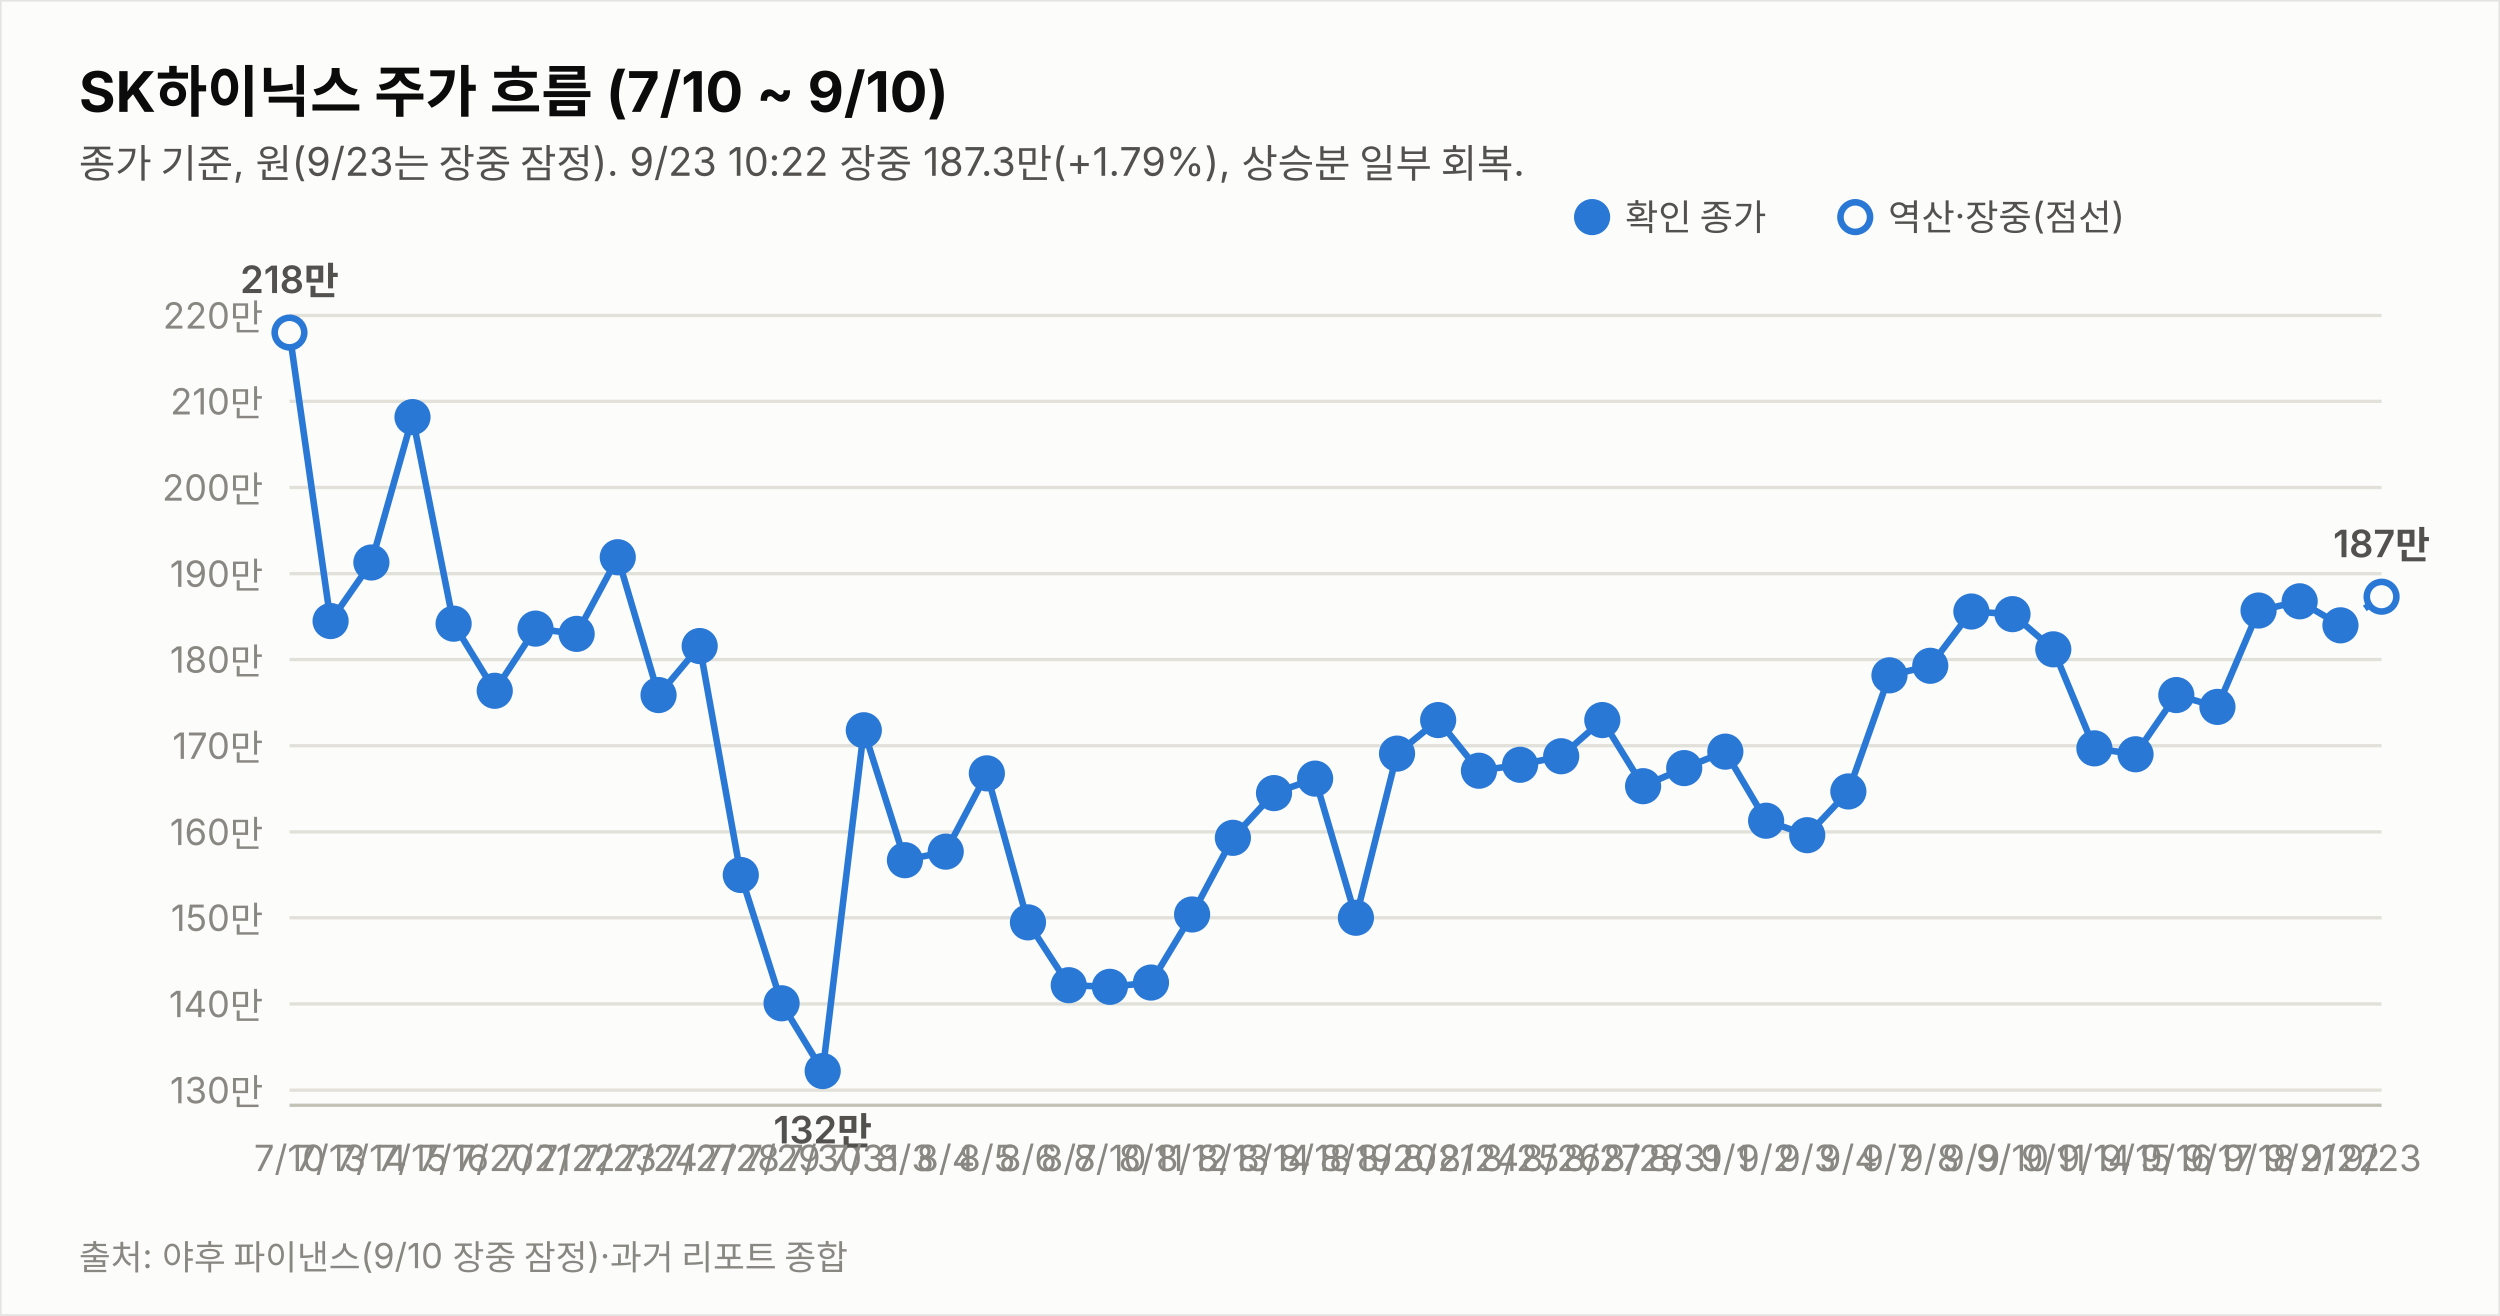
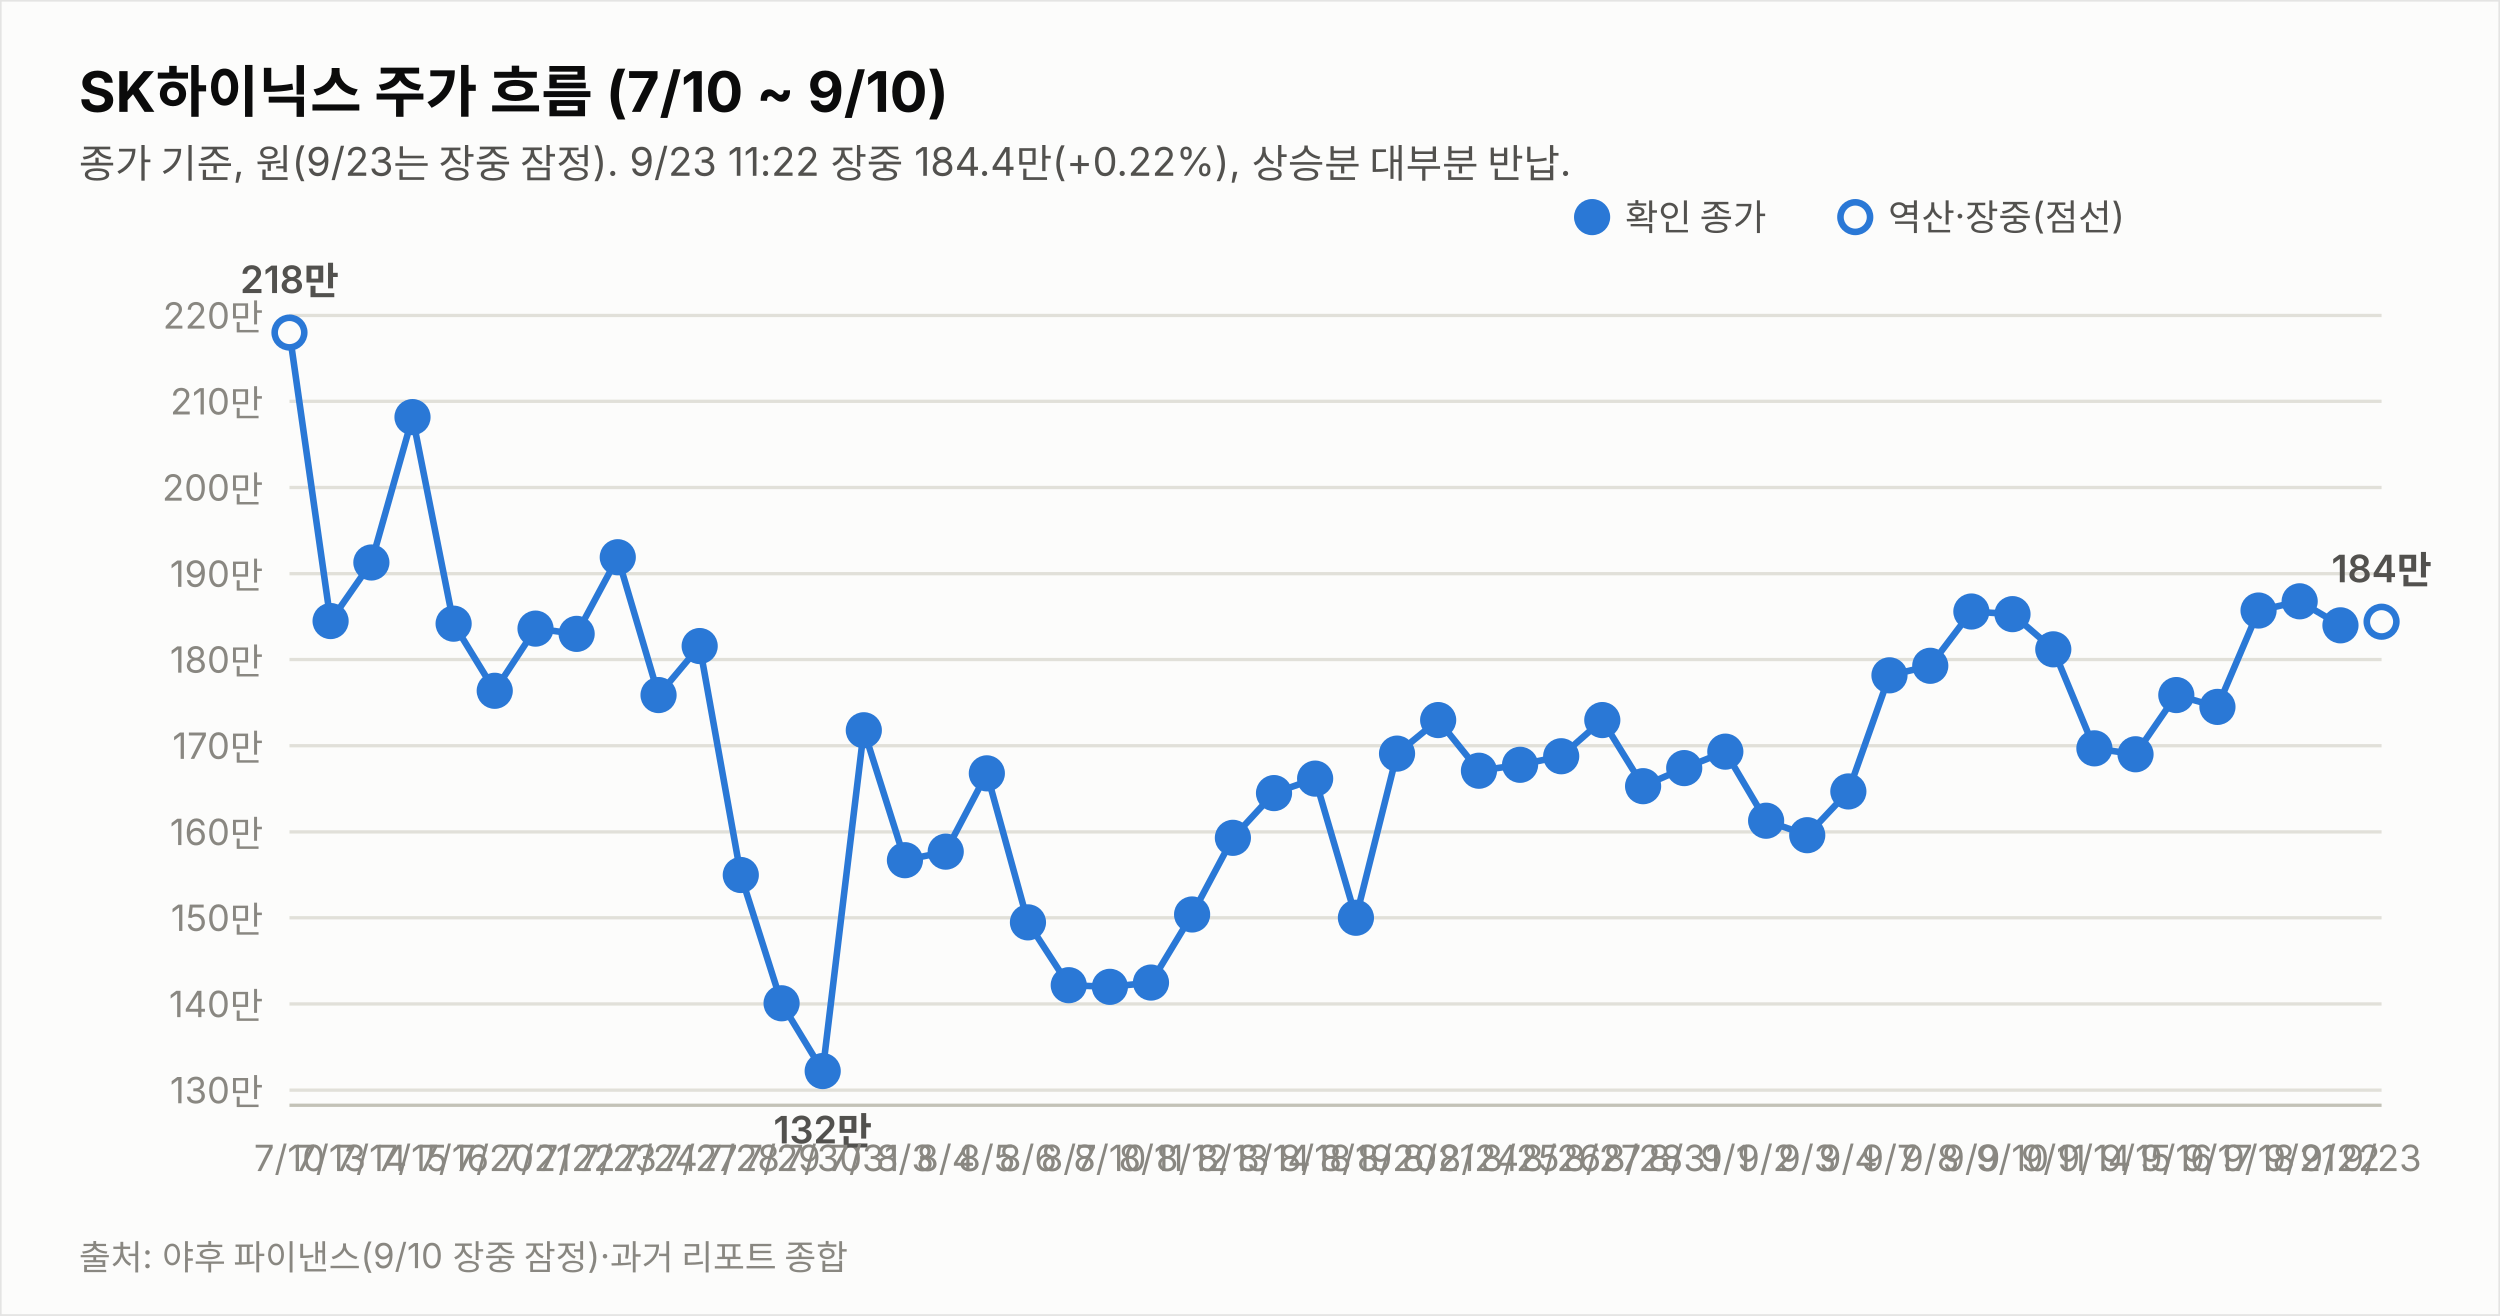
<svg xmlns="http://www.w3.org/2000/svg" width="760" height="400" viewBox="0 0 760 400" font-family="system-ui,-apple-system,&quot;Segoe UI&quot;,&quot;Malgun Gothic&quot;,&quot;Apple SD Gothic Neo&quot;,sans-serif">
  <rect width="760" height="400" fill="#fcfcfb" stroke="rgba(11,11,11,0.10)" />
  <text x="24" y="34" font-size="17" font-weight="700" fill="#0b0b0b">SK하이닉스 주가 흐름 (7/10 ~ 9/10)</text>
-   <text x="24" y="54" font-size="12" fill="#52514e">종가 기준, 원(9/23는 장중 잠정). 9/23 10:22 장중 187.3만(+1.79%), 상승분 일부 회복.</text>
+   <text x="24" y="54" font-size="12" fill="#52514e">종가 기준, 원(9/23는 장중 잠정). 9/23 11:22 장중 184.4만(+0.22%), 상승분 대부분 반납.</text>
  <line x1="88" y1="331.4" x2="724" y2="331.4" stroke="#e1e0d9" stroke-width="1" />
  <text x="80" y="335.4" font-size="11" fill="#898781" text-anchor="end" style="font-variant-numeric:tabular-nums">130만</text>
  <line x1="88" y1="305.2" x2="724" y2="305.2" stroke="#e1e0d9" stroke-width="1" />
  <text x="80" y="309.2" font-size="11" fill="#898781" text-anchor="end" style="font-variant-numeric:tabular-nums">140만</text>
  <line x1="88" y1="279.0" x2="724" y2="279.0" stroke="#e1e0d9" stroke-width="1" />
  <text x="80" y="283.0" font-size="11" fill="#898781" text-anchor="end" style="font-variant-numeric:tabular-nums">150만</text>
  <line x1="88" y1="252.9" x2="724" y2="252.9" stroke="#e1e0d9" stroke-width="1" />
  <text x="80" y="256.9" font-size="11" fill="#898781" text-anchor="end" style="font-variant-numeric:tabular-nums">160만</text>
  <line x1="88" y1="226.7" x2="724" y2="226.7" stroke="#e1e0d9" stroke-width="1" />
  <text x="80" y="230.7" font-size="11" fill="#898781" text-anchor="end" style="font-variant-numeric:tabular-nums">170만</text>
  <line x1="88" y1="200.5" x2="724" y2="200.5" stroke="#e1e0d9" stroke-width="1" />
  <text x="80" y="204.5" font-size="11" fill="#898781" text-anchor="end" style="font-variant-numeric:tabular-nums">180만</text>
  <line x1="88" y1="174.4" x2="724" y2="174.4" stroke="#e1e0d9" stroke-width="1" />
  <text x="80" y="178.4" font-size="11" fill="#898781" text-anchor="end" style="font-variant-numeric:tabular-nums">190만</text>
  <line x1="88" y1="148.2" x2="724" y2="148.2" stroke="#e1e0d9" stroke-width="1" />
  <text x="80" y="152.2" font-size="11" fill="#898781" text-anchor="end" style="font-variant-numeric:tabular-nums">200만</text>
  <line x1="88" y1="122.0" x2="724" y2="122.0" stroke="#e1e0d9" stroke-width="1" />
  <text x="80" y="126.0" font-size="11" fill="#898781" text-anchor="end" style="font-variant-numeric:tabular-nums">210만</text>
  <line x1="88" y1="95.9" x2="724" y2="95.9" stroke="#e1e0d9" stroke-width="1" />
  <text x="80" y="99.9" font-size="11" fill="#898781" text-anchor="end" style="font-variant-numeric:tabular-nums">220만</text>
  <line x1="88" y1="336" x2="724" y2="336" stroke="#c3c2b7" stroke-width="1" />
  <path d="M88.0,101.1 L100.5,188.8 L112.9,171.0 L125.4,126.8 L137.9,189.6 L150.4,210.0 L162.8,191.1 L175.3,192.7 L187.8,169.4 L200.2,211.3 L212.7,196.4 L225.2,266.0 L237.6,305.0 L250.1,325.6 L262.6,222.0 L275.1,261.5 L287.5,258.9 L300.0,235.1 L312.5,280.4 L324.9,299.5 L337.4,300.0 L349.9,298.7 L362.4,278.0 L374.8,254.7 L387.3,241.1 L399.8,236.7 L412.2,279.0 L424.7,229.1 L437.2,218.9 L449.6,234.3 L462.1,232.5 L474.6,229.9 L487.1,218.9 L499.5,239.0 L512.0,233.5 L524.5,228.5 L536.9,249.5 L549.4,253.9 L561.9,240.6 L574.4,205.3 L586.8,202.4 L599.3,185.9 L611.8,186.7 L624.2,197.4 L636.7,227.5 L649.2,229.3 L661.6,211.3 L674.1,214.9 L686.6,185.6 L699.1,182.8 L711.5,190.1" fill="none" stroke="#2a78d6" stroke-width="2" />
-   <path d="M711.5,190.1 L724.0,181.4" fill="none" stroke="#2a78d6" stroke-width="2" stroke-dasharray="5 4" />
+   <path d="M711.5,190.1 L724.0,189.0" fill="none" stroke="#2a78d6" stroke-width="2" stroke-dasharray="5 4" />
  <circle cx="88.0" cy="101.1" r="4.5" fill="#fcfcfb" stroke="#2a78d6" stroke-width="2" />
  <text x="88.0" y="356" font-size="11" fill="#898781" text-anchor="middle">7/10</text>
  <text x="88.0" y="89.1" font-size="11.5" font-weight="600" fill="#52514e" text-anchor="middle" style="font-variant-numeric:tabular-nums">218만</text>
  <circle cx="100.5" cy="188.8" r="4.5" fill="#2a78d6" stroke="#2a78d6" stroke-width="2" />
  <text x="100.5" y="356" font-size="11" fill="#898781" text-anchor="middle">7/13</text>
  <circle cx="112.9" cy="171.0" r="4.5" fill="#2a78d6" stroke="#2a78d6" stroke-width="2" />
  <text x="112.9" y="356" font-size="11" fill="#898781" text-anchor="middle">7/14</text>
  <circle cx="125.4" cy="126.8" r="4.5" fill="#2a78d6" stroke="#2a78d6" stroke-width="2" />
  <text x="125.4" y="356" font-size="11" fill="#898781" text-anchor="middle">7/15</text>
  <circle cx="137.9" cy="189.6" r="4.5" fill="#2a78d6" stroke="#2a78d6" stroke-width="2" />
  <text x="137.9" y="356" font-size="11" fill="#898781" text-anchor="middle">7/16</text>
  <circle cx="150.4" cy="210.0" r="4.5" fill="#2a78d6" stroke="#2a78d6" stroke-width="2" />
  <text x="150.4" y="356" font-size="11" fill="#898781" text-anchor="middle">7/20</text>
  <circle cx="162.8" cy="191.1" r="4.5" fill="#2a78d6" stroke="#2a78d6" stroke-width="2" />
  <text x="162.8" y="356" font-size="11" fill="#898781" text-anchor="middle">7/21</text>
  <circle cx="175.3" cy="192.7" r="4.5" fill="#2a78d6" stroke="#2a78d6" stroke-width="2" />
  <text x="175.3" y="356" font-size="11" fill="#898781" text-anchor="middle">7/22</text>
  <circle cx="187.8" cy="169.4" r="4.5" fill="#2a78d6" stroke="#2a78d6" stroke-width="2" />
  <text x="187.8" y="356" font-size="11" fill="#898781" text-anchor="middle">7/23</text>
  <circle cx="200.2" cy="211.3" r="4.5" fill="#2a78d6" stroke="#2a78d6" stroke-width="2" />
  <text x="200.2" y="356" font-size="11" fill="#898781" text-anchor="middle">7/24</text>
  <circle cx="212.7" cy="196.4" r="4.5" fill="#2a78d6" stroke="#2a78d6" stroke-width="2" />
  <text x="212.7" y="356" font-size="11" fill="#898781" text-anchor="middle">7/27</text>
  <circle cx="225.2" cy="266.0" r="4.5" fill="#2a78d6" stroke="#2a78d6" stroke-width="2" />
  <text x="225.2" y="356" font-size="11" fill="#898781" text-anchor="middle">7/28</text>
  <circle cx="237.6" cy="305.0" r="4.5" fill="#2a78d6" stroke="#2a78d6" stroke-width="2" />
  <text x="237.6" y="356" font-size="11" fill="#898781" text-anchor="middle">7/29</text>
  <circle cx="250.1" cy="325.6" r="4.5" fill="#2a78d6" stroke="#2a78d6" stroke-width="2" />
  <text x="250.1" y="356" font-size="11" fill="#898781" text-anchor="middle">7/30</text>
  <text x="250.1" y="347.6" font-size="11.5" font-weight="600" fill="#52514e" text-anchor="middle" style="font-variant-numeric:tabular-nums">132만</text>
  <circle cx="262.6" cy="222.0" r="4.5" fill="#2a78d6" stroke="#2a78d6" stroke-width="2" />
  <text x="262.6" y="356" font-size="11" fill="#898781" text-anchor="middle">7/31</text>
  <circle cx="275.1" cy="261.5" r="4.5" fill="#2a78d6" stroke="#2a78d6" stroke-width="2" />
  <text x="275.1" y="356" font-size="11" fill="#898781" text-anchor="middle">8/3</text>
  <circle cx="287.5" cy="258.9" r="4.5" fill="#2a78d6" stroke="#2a78d6" stroke-width="2" />
  <text x="287.5" y="356" font-size="11" fill="#898781" text-anchor="middle">8/4</text>
  <circle cx="300.0" cy="235.1" r="4.5" fill="#2a78d6" stroke="#2a78d6" stroke-width="2" />
  <text x="300.0" y="356" font-size="11" fill="#898781" text-anchor="middle">8/5</text>
  <circle cx="312.5" cy="280.4" r="4.5" fill="#2a78d6" stroke="#2a78d6" stroke-width="2" />
  <text x="312.5" y="356" font-size="11" fill="#898781" text-anchor="middle">8/6</text>
  <circle cx="324.9" cy="299.5" r="4.5" fill="#2a78d6" stroke="#2a78d6" stroke-width="2" />
  <text x="324.9" y="356" font-size="11" fill="#898781" text-anchor="middle">8/7</text>
  <circle cx="337.4" cy="300.0" r="4.5" fill="#2a78d6" stroke="#2a78d6" stroke-width="2" />
  <text x="337.4" y="356" font-size="11" fill="#898781" text-anchor="middle">8/10</text>
  <circle cx="349.9" cy="298.7" r="4.5" fill="#2a78d6" stroke="#2a78d6" stroke-width="2" />
  <text x="349.9" y="356" font-size="11" fill="#898781" text-anchor="middle">8/11</text>
  <circle cx="362.4" cy="278.0" r="4.5" fill="#2a78d6" stroke="#2a78d6" stroke-width="2" />
  <text x="362.4" y="356" font-size="11" fill="#898781" text-anchor="middle">8/12</text>
  <circle cx="374.8" cy="254.7" r="4.5" fill="#2a78d6" stroke="#2a78d6" stroke-width="2" />
  <text x="374.8" y="356" font-size="11" fill="#898781" text-anchor="middle">8/13</text>
  <circle cx="387.3" cy="241.1" r="4.5" fill="#2a78d6" stroke="#2a78d6" stroke-width="2" />
  <text x="387.3" y="356" font-size="11" fill="#898781" text-anchor="middle">8/14</text>
  <circle cx="399.8" cy="236.7" r="4.5" fill="#2a78d6" stroke="#2a78d6" stroke-width="2" />
  <text x="399.8" y="356" font-size="11" fill="#898781" text-anchor="middle">8/18</text>
  <circle cx="412.2" cy="279.0" r="4.5" fill="#2a78d6" stroke="#2a78d6" stroke-width="2" />
  <text x="412.2" y="356" font-size="11" fill="#898781" text-anchor="middle">8/19</text>
  <circle cx="424.7" cy="229.1" r="4.5" fill="#2a78d6" stroke="#2a78d6" stroke-width="2" />
  <text x="424.7" y="356" font-size="11" fill="#898781" text-anchor="middle">8/20</text>
  <circle cx="437.2" cy="218.9" r="4.5" fill="#2a78d6" stroke="#2a78d6" stroke-width="2" />
  <text x="437.2" y="356" font-size="11" fill="#898781" text-anchor="middle">8/21</text>
  <circle cx="449.6" cy="234.3" r="4.5" fill="#2a78d6" stroke="#2a78d6" stroke-width="2" />
  <text x="449.6" y="356" font-size="11" fill="#898781" text-anchor="middle">8/24</text>
  <circle cx="462.1" cy="232.5" r="4.5" fill="#2a78d6" stroke="#2a78d6" stroke-width="2" />
  <text x="462.1" y="356" font-size="11" fill="#898781" text-anchor="middle">8/25</text>
  <circle cx="474.6" cy="229.9" r="4.5" fill="#2a78d6" stroke="#2a78d6" stroke-width="2" />
  <text x="474.6" y="356" font-size="11" fill="#898781" text-anchor="middle">8/26</text>
  <circle cx="487.1" cy="218.9" r="4.5" fill="#2a78d6" stroke="#2a78d6" stroke-width="2" />
  <text x="487.1" y="356" font-size="11" fill="#898781" text-anchor="middle">8/27</text>
  <circle cx="499.5" cy="239.0" r="4.5" fill="#2a78d6" stroke="#2a78d6" stroke-width="2" />
  <text x="499.5" y="356" font-size="11" fill="#898781" text-anchor="middle">8/28</text>
  <circle cx="512.0" cy="233.5" r="4.5" fill="#2a78d6" stroke="#2a78d6" stroke-width="2" />
  <text x="512.0" y="356" font-size="11" fill="#898781" text-anchor="middle">8/31</text>
  <circle cx="524.5" cy="228.5" r="4.5" fill="#2a78d6" stroke="#2a78d6" stroke-width="2" />
  <text x="524.5" y="356" font-size="11" fill="#898781" text-anchor="middle">9/1</text>
  <circle cx="536.9" cy="249.5" r="4.5" fill="#2a78d6" stroke="#2a78d6" stroke-width="2" />
  <text x="536.9" y="356" font-size="11" fill="#898781" text-anchor="middle">9/2</text>
  <circle cx="549.4" cy="253.9" r="4.5" fill="#2a78d6" stroke="#2a78d6" stroke-width="2" />
  <text x="549.4" y="356" font-size="11" fill="#898781" text-anchor="middle">9/3</text>
  <circle cx="561.9" cy="240.6" r="4.5" fill="#2a78d6" stroke="#2a78d6" stroke-width="2" />
  <text x="561.9" y="356" font-size="11" fill="#898781" text-anchor="middle">9/4</text>
  <circle cx="574.4" cy="205.3" r="4.5" fill="#2a78d6" stroke="#2a78d6" stroke-width="2" />
  <text x="574.4" y="356" font-size="11" fill="#898781" text-anchor="middle">9/7</text>
  <circle cx="586.8" cy="202.4" r="4.5" fill="#2a78d6" stroke="#2a78d6" stroke-width="2" />
  <text x="586.8" y="356" font-size="11" fill="#898781" text-anchor="middle">9/8</text>
  <circle cx="599.3" cy="185.9" r="4.5" fill="#2a78d6" stroke="#2a78d6" stroke-width="2" />
  <text x="599.3" y="356" font-size="11" fill="#898781" text-anchor="middle">9/9</text>
  <circle cx="611.8" cy="186.7" r="4.5" fill="#2a78d6" stroke="#2a78d6" stroke-width="2" />
  <text x="611.8" y="356" font-size="11" fill="#898781" text-anchor="middle">9/10</text>
  <circle cx="624.2" cy="197.4" r="4.5" fill="#2a78d6" stroke="#2a78d6" stroke-width="2" />
  <text x="624.2" y="356" font-size="11" fill="#898781" text-anchor="middle">9/11</text>
  <circle cx="636.7" cy="227.5" r="4.5" fill="#2a78d6" stroke="#2a78d6" stroke-width="2" />
  <text x="636.7" y="356" font-size="11" fill="#898781" text-anchor="middle">9/14</text>
  <circle cx="649.2" cy="229.3" r="4.5" fill="#2a78d6" stroke="#2a78d6" stroke-width="2" />
  <text x="649.2" y="356" font-size="11" fill="#898781" text-anchor="middle">9/15</text>
  <circle cx="661.6" cy="211.3" r="4.5" fill="#2a78d6" stroke="#2a78d6" stroke-width="2" />
  <text x="661.6" y="356" font-size="11" fill="#898781" text-anchor="middle">9/16</text>
  <circle cx="674.1" cy="214.9" r="4.5" fill="#2a78d6" stroke="#2a78d6" stroke-width="2" />
  <text x="674.1" y="356" font-size="11" fill="#898781" text-anchor="middle">9/17</text>
  <circle cx="686.6" cy="185.6" r="4.5" fill="#2a78d6" stroke="#2a78d6" stroke-width="2" />
  <text x="686.6" y="356" font-size="11" fill="#898781" text-anchor="middle">9/18</text>
  <circle cx="699.1" cy="182.8" r="4.5" fill="#2a78d6" stroke="#2a78d6" stroke-width="2" />
  <text x="699.1" y="356" font-size="11" fill="#898781" text-anchor="middle">9/21</text>
  <circle cx="711.5" cy="190.1" r="4.5" fill="#2a78d6" stroke="#2a78d6" stroke-width="2" />
  <text x="711.5" y="356" font-size="11" fill="#898781" text-anchor="middle">9/22</text>
-   <circle cx="724.0" cy="181.4" r="4.5" fill="#fcfcfb" stroke="#2a78d6" stroke-width="2" />
+   <circle cx="724.0" cy="189.0" r="4.5" fill="#fcfcfb" stroke="#2a78d6" stroke-width="2" />
  <text x="724.0" y="356" font-size="11" fill="#898781" text-anchor="middle">9/23</text>
-   <text x="724.0" y="169.4" font-size="11.5" font-weight="600" fill="#52514e" text-anchor="middle" style="font-variant-numeric:tabular-nums">187만</text>
+   <text x="724.0" y="177.0" font-size="11.5" font-weight="600" fill="#52514e" text-anchor="middle" style="font-variant-numeric:tabular-nums">184만</text>
  <circle cx="484" cy="66" r="4.5" fill="#2a78d6" stroke="#2a78d6" stroke-width="2" />
  <text x="494" y="70" font-size="11" fill="#52514e">확인 종가</text>
  <circle cx="564" cy="66" r="4.5" fill="#fcfcfb" stroke="#2a78d6" stroke-width="2" />
  <text x="574" y="70" font-size="11" fill="#52514e">역산·장중(점선)</text>
  <text x="24" y="386" font-size="10.5" fill="#898781">출처: 야후 파이낸스(9/10 장중 잠정)·과거 리포트 종합</text>
</svg>
